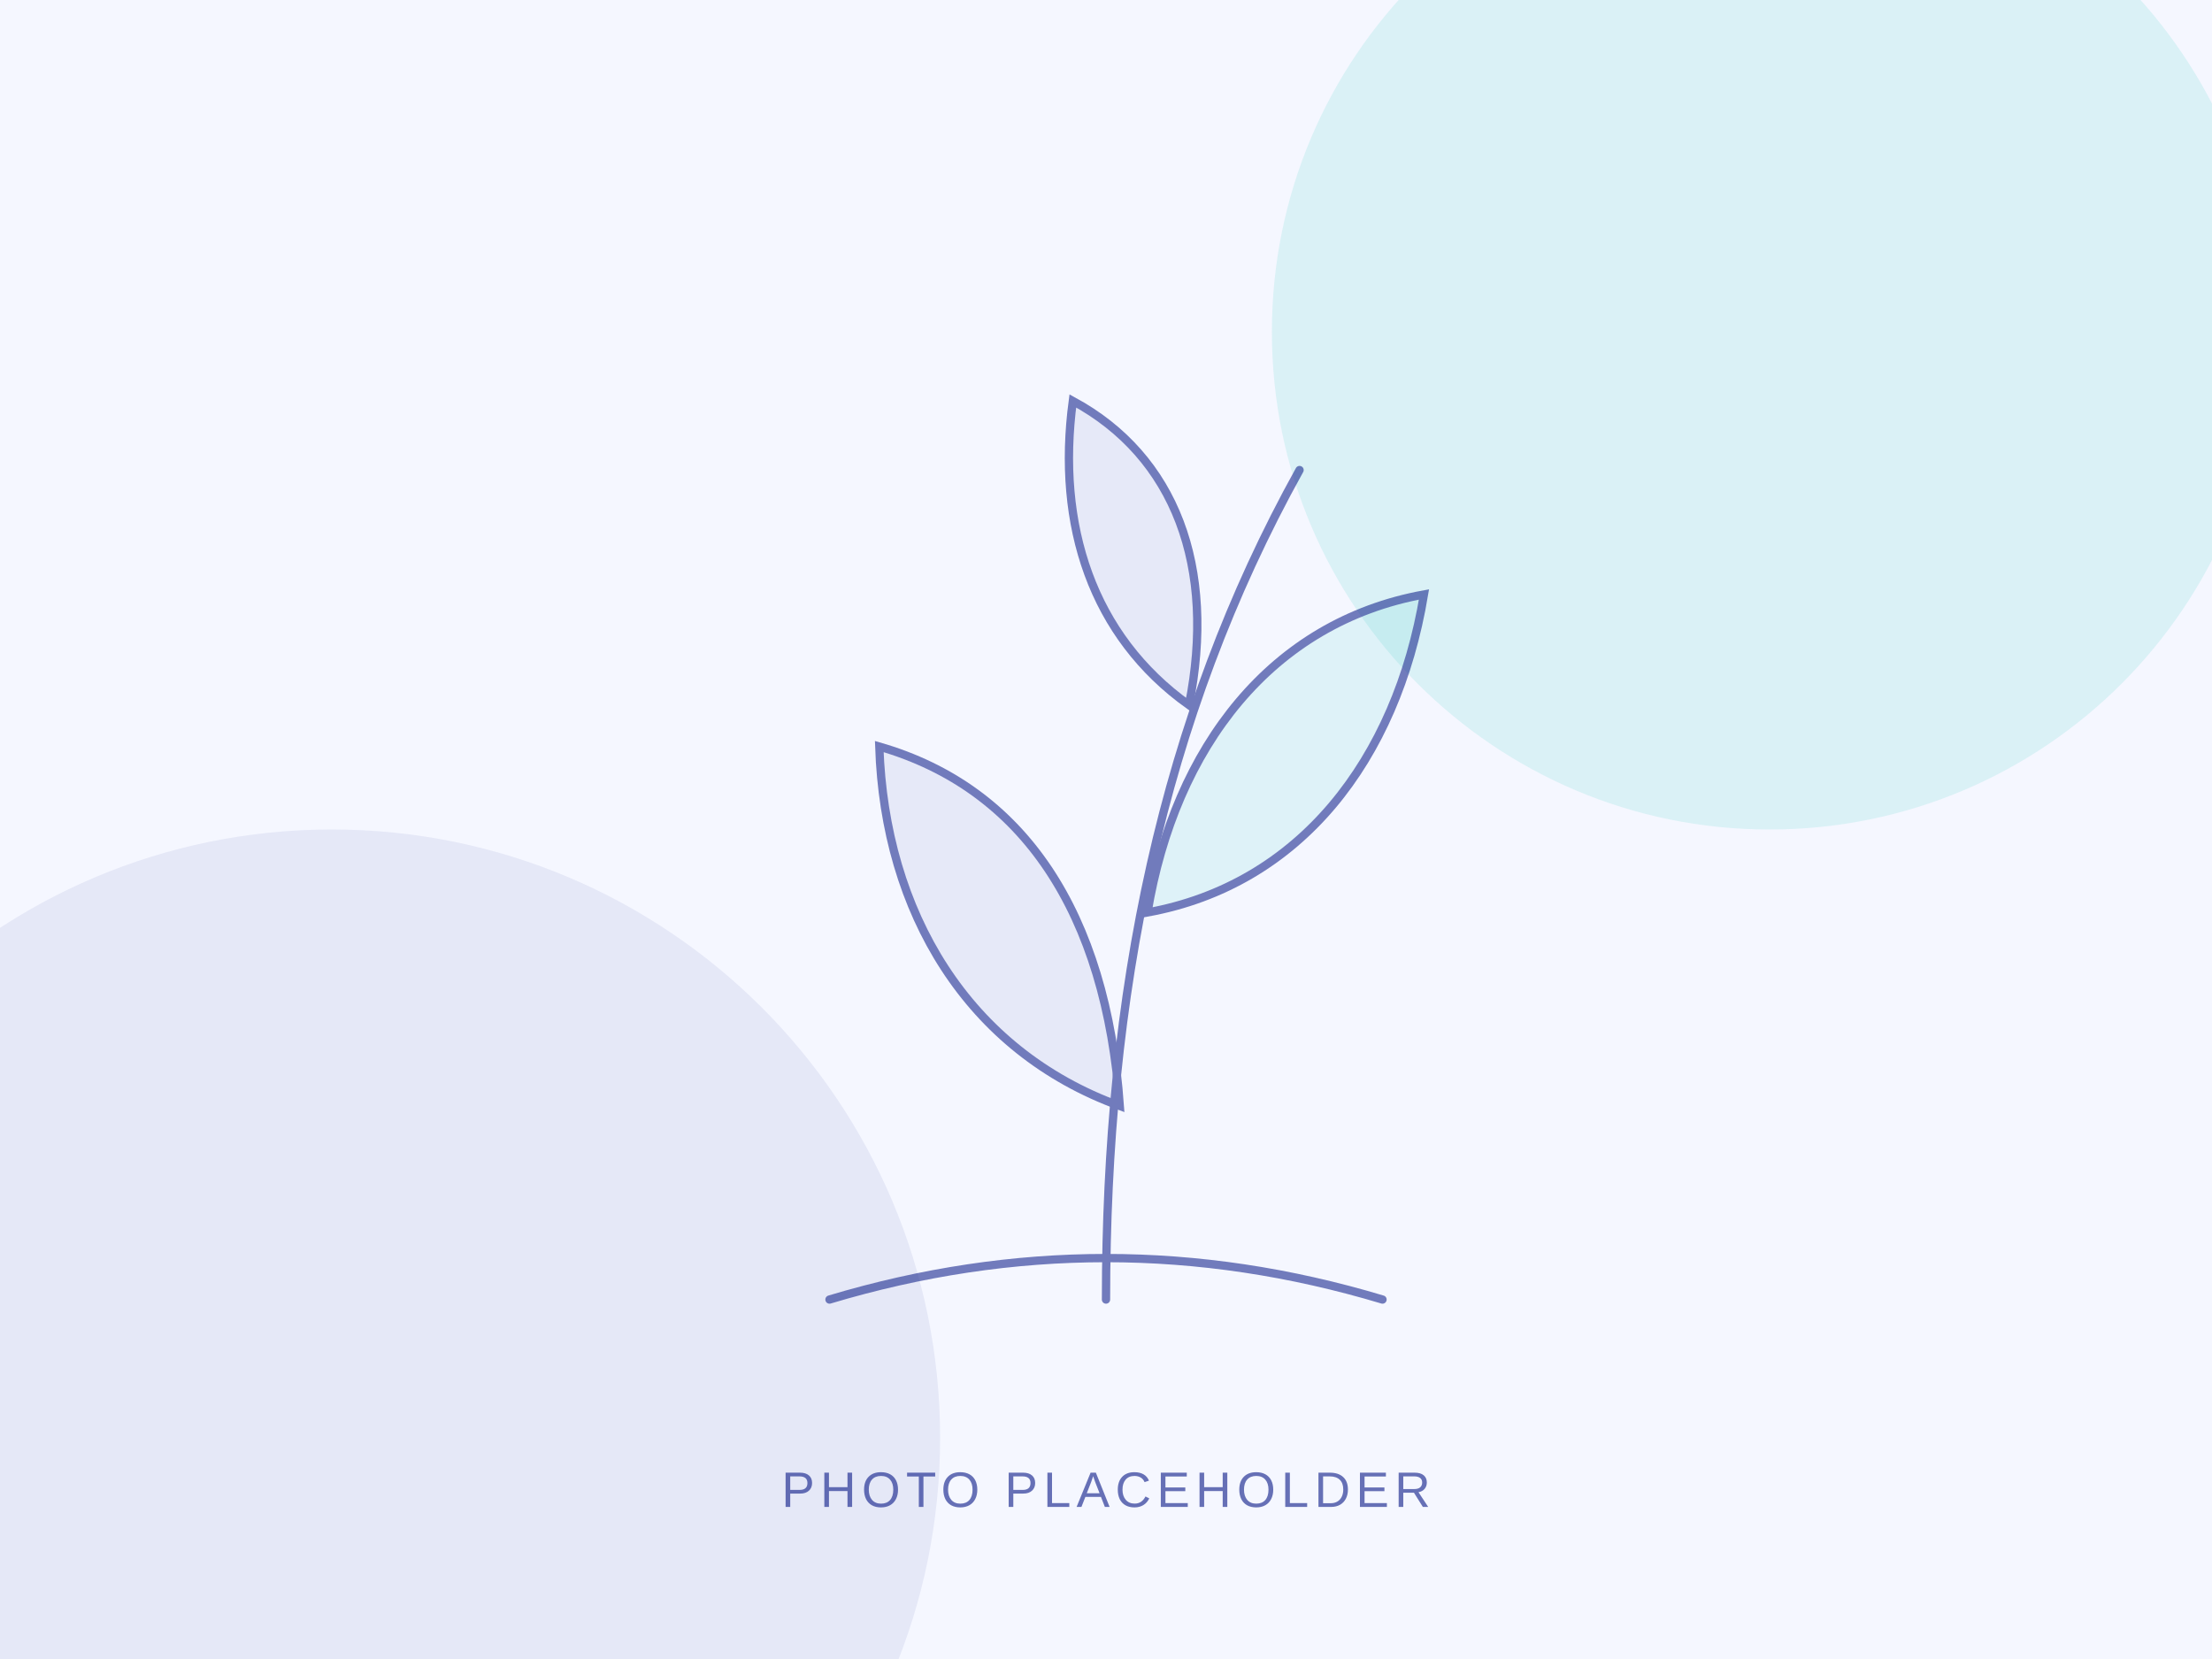
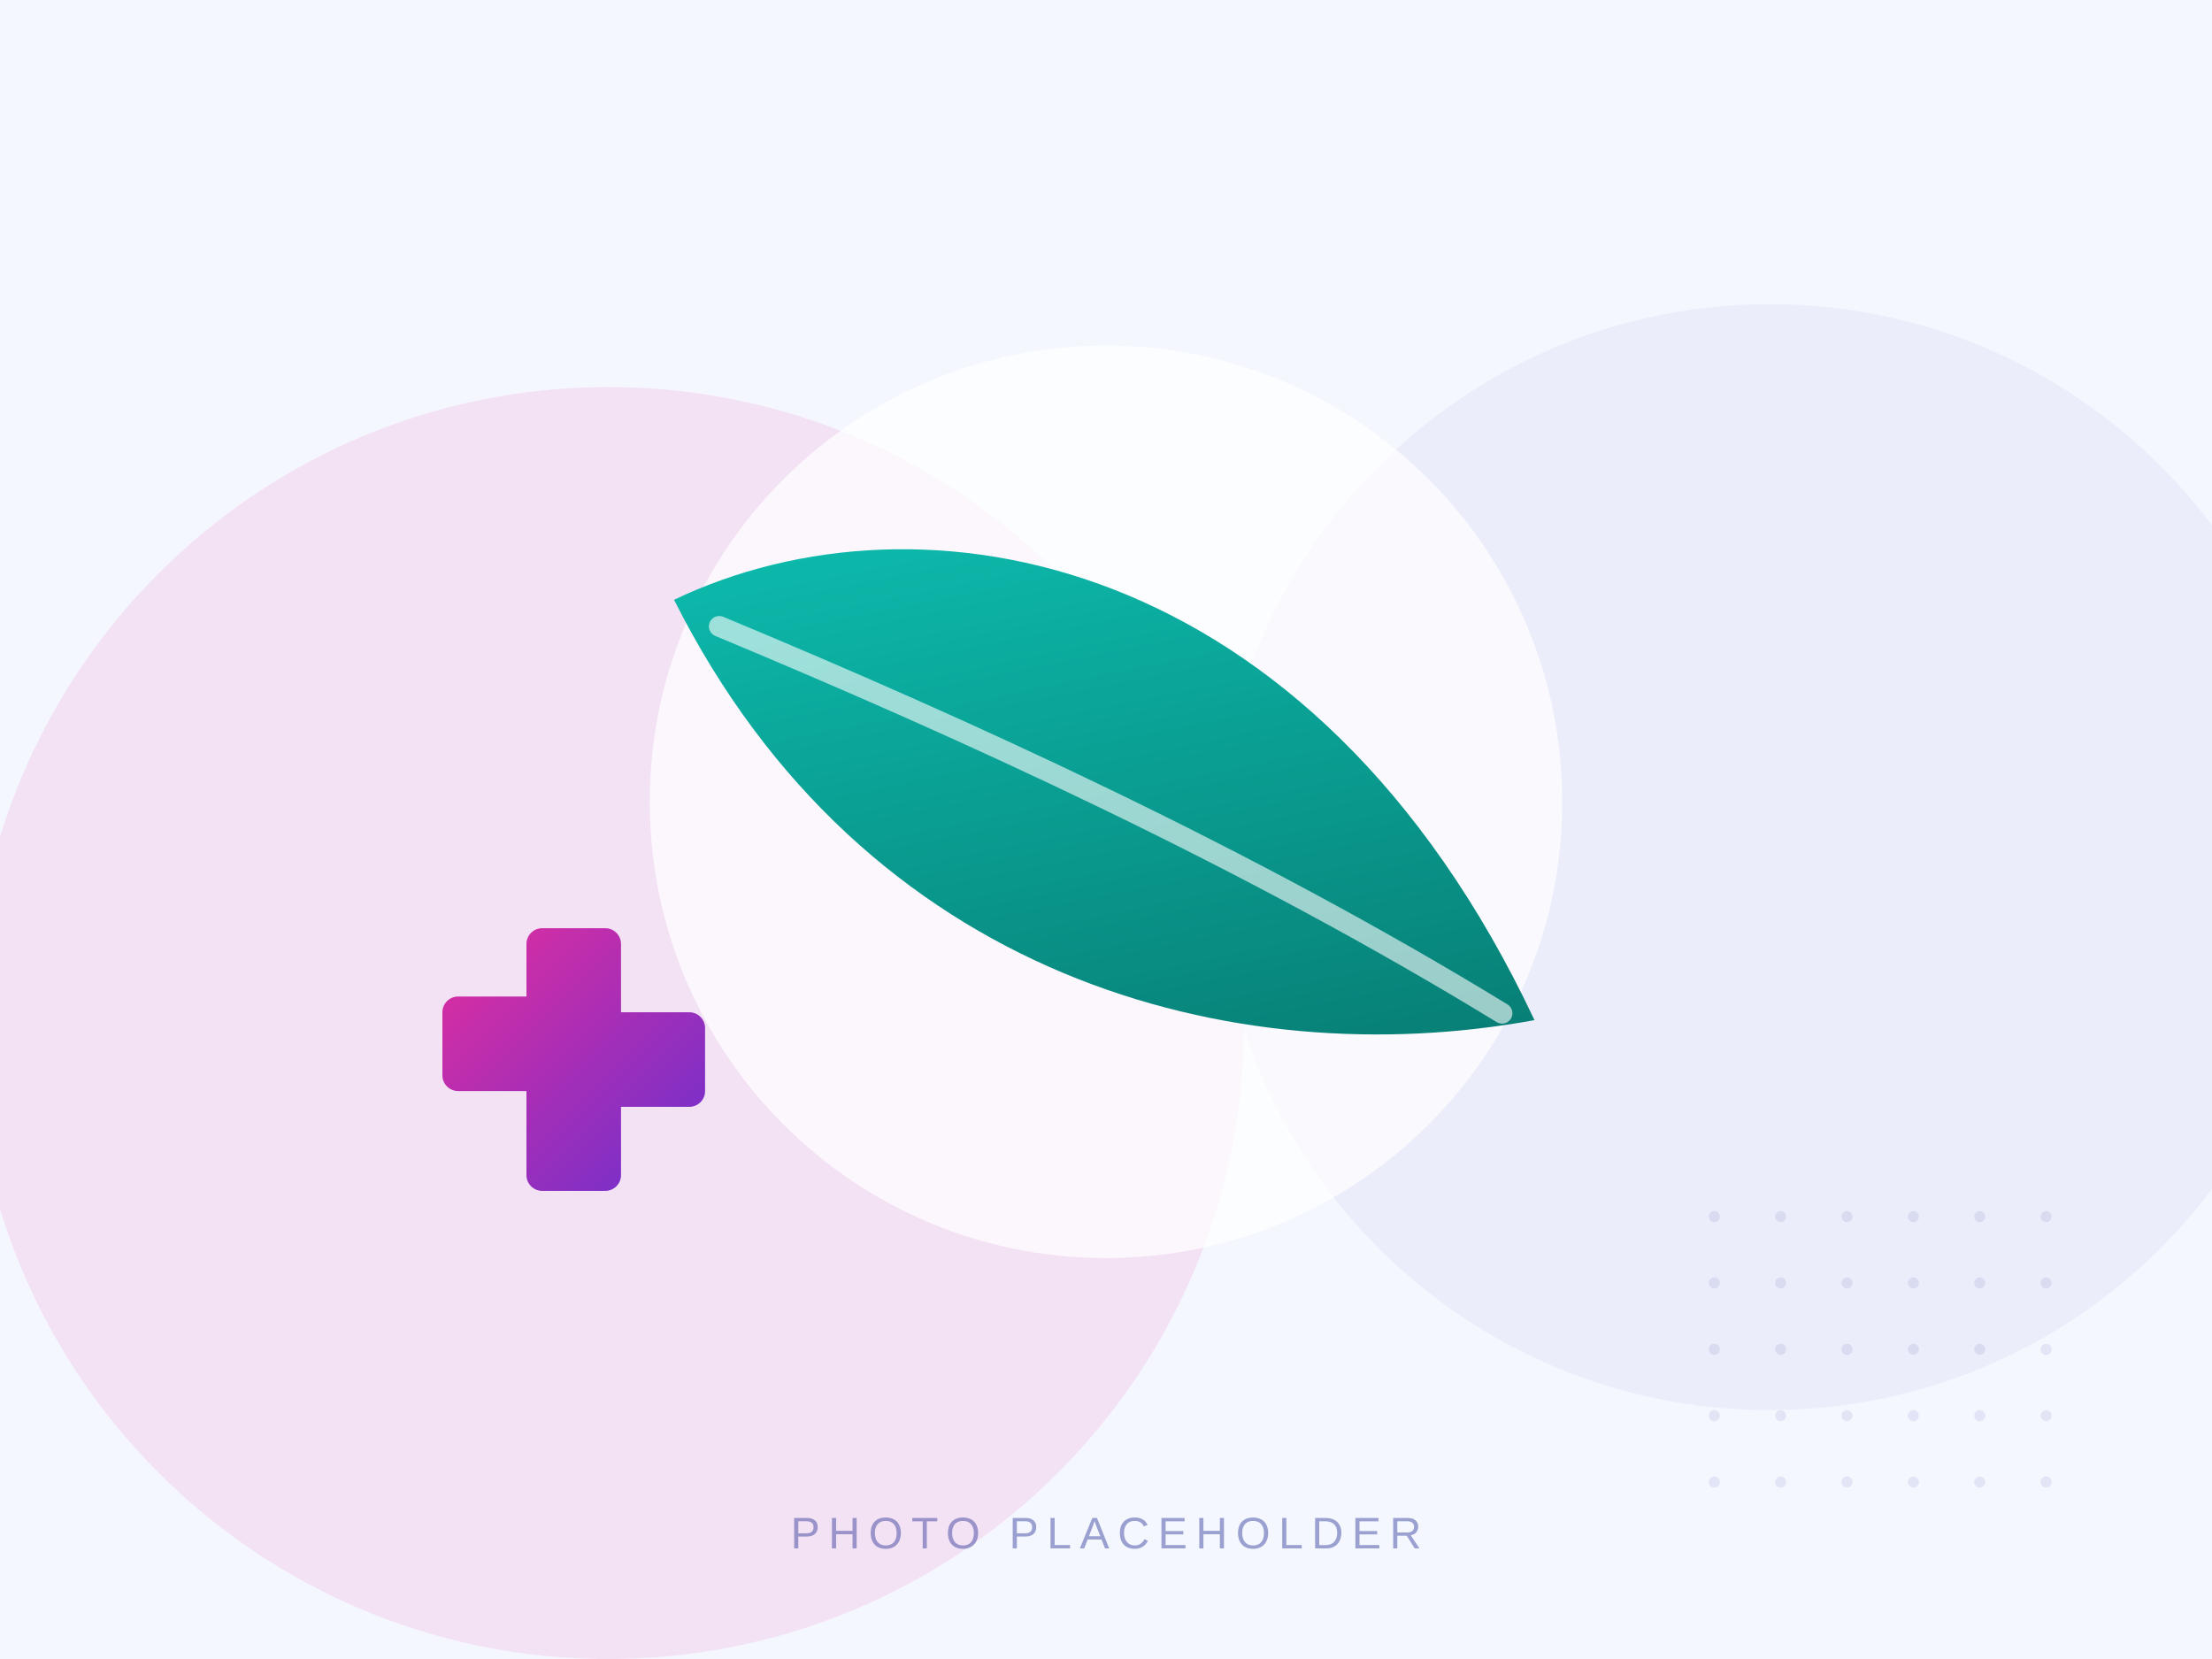
<svg xmlns="http://www.w3.org/2000/svg" viewBox="0 0 800 600" width="800" height="600">
+   <defs>
+     <linearGradient id="xt4" x1="0" y1="0" x2="1" y2="1">
+       <stop offset="0" stop-color="#E01993" />
+       <stop offset="1" stop-color="#5B1BCA" />
+     </linearGradient>
+     <linearGradient id="lt4" x1="0" y1="0" x2="1" y2="1">
+       <stop offset="0" stop-color="#0DC0B2" />
+       <stop offset="1" stop-color="#077A71" />
+     </linearGradient>
+     <radialGradient id="gt4" cx="0.8" cy="0.15" r="0.9">
+       <stop offset="0" stop-color="#DDF6F3" />
+       <stop offset="1" stop-color="#F5F7FF" />
+     </radialGradient>
+   </defs>
  <rect width="800" height="600" fill="#F5F7FF" />
-   <circle cx="640" cy="120" r="180" fill="#0DC0B2" opacity="0.12" />
-   <circle cx="120" cy="520" r="220" fill="#061685" opacity="0.07" />
-   <g fill="none" stroke="#061685" stroke-width="3" stroke-linecap="round" opacity="0.55">
-     <path d="M400 470 C 400 360 420 260 470 170" />
-     <path d="M405 400 C 350 380 320 330 318 270 C 370 285 400 330 405 400 Z" fill="#061685" fill-opacity="0.12" />
-     <path d="M415 330 C 470 320 505 275 515 215 C 460 225 425 270 415 330 Z" fill="#0DC0B2" fill-opacity="0.18" />
-     <path d="M430 255 C 395 230 382 190 388 145 C 425 165 440 205 430 255 Z" fill="#061685" fill-opacity="0.12" />
-     <path d="M300 470 Q 400 440 500 470" />
+   <circle cx="220" cy="370" r="230" fill="#E01993" fill-opacity="0.10" />
+   <circle cx="640" cy="310" r="200" fill="#061685" fill-opacity="0.04" />
+   <g fill="#061685" fill-opacity="0.08">
+     <circle cx="620" cy="440" r="2" />
+     <circle cx="620" cy="464" r="2" />
+     <circle cx="620" cy="488" r="2" />
+     <circle cx="620" cy="512" r="2" />
+     <circle cx="620" cy="536" r="2" />
+     <circle cx="644" cy="440" r="2" />
+     <circle cx="644" cy="464" r="2" />
+     <circle cx="644" cy="488" r="2" />
+     <circle cx="644" cy="512" r="2" />
+     <circle cx="644" cy="536" r="2" />
+     <circle cx="668" cy="440" r="2" />
+     <circle cx="668" cy="464" r="2" />
+     <circle cx="668" cy="488" r="2" />
+     <circle cx="668" cy="512" r="2" />
+     <circle cx="668" cy="536" r="2" />
+     <circle cx="692" cy="440" r="2" />
+     <circle cx="692" cy="464" r="2" />
+     <circle cx="692" cy="488" r="2" />
+     <circle cx="692" cy="512" r="2" />
+     <circle cx="692" cy="536" r="2" />
+     <circle cx="716" cy="440" r="2" />
+     <circle cx="716" cy="464" r="2" />
+     <circle cx="716" cy="488" r="2" />
+     <circle cx="716" cy="512" r="2" />
+     <circle cx="716" cy="536" r="2" />
+     <circle cx="740" cy="440" r="2" />
+     <circle cx="740" cy="464" r="2" />
+     <circle cx="740" cy="488" r="2" />
+     <circle cx="740" cy="512" r="2" />
+     <circle cx="740" cy="536" r="2" />
  </g>
-   <text x="400" y="545" text-anchor="middle" font-family="Arial, sans-serif" font-size="18" fill="#061685" opacity="0.6" letter-spacing="2">PHOTO PLACEHOLDER</text>
+   <circle cx="400" cy="290" r="165" fill="white" fill-opacity="0.75" />
+   <g transform="translate(400 290) rotate(12) translate(-180 -105) scale(3)">
+     <path d="M4 22C30 2 78 0 116 50 82 64 36 62 4 22Z" fill="url(#lt4)" />
+     <path d="M10 24C42 30 78 38 112 50" fill="none" stroke="white" stroke-opacity="0.6" stroke-width="2.5" stroke-linecap="round" />
+   </g>
+   <g transform="translate(160 330) scale(0.95)">
+     <path d="M38 6h24a6 6 0 0 1 6 6v26h26a6 6 0 0 1 6 6v24a6 6 0 0 1-6 6H68v26a6 6 0 0 1-6 6H38a6 6 0 0 1-6-6V68H6a6 6 0 0 1-6-6V38a6 6 0 0 1 6-6h26V12a6 6 0 0 1 6-6Z" fill="url(#xt4)" fill-opacity="0.9" />
+   </g>
+   <text x="400" y="560" text-anchor="middle" font-family="Arial, Helvetica, sans-serif" font-size="16" letter-spacing="3" fill="#061685" fill-opacity="0.38">PHOTO PLACEHOLDER</text>
</svg>
